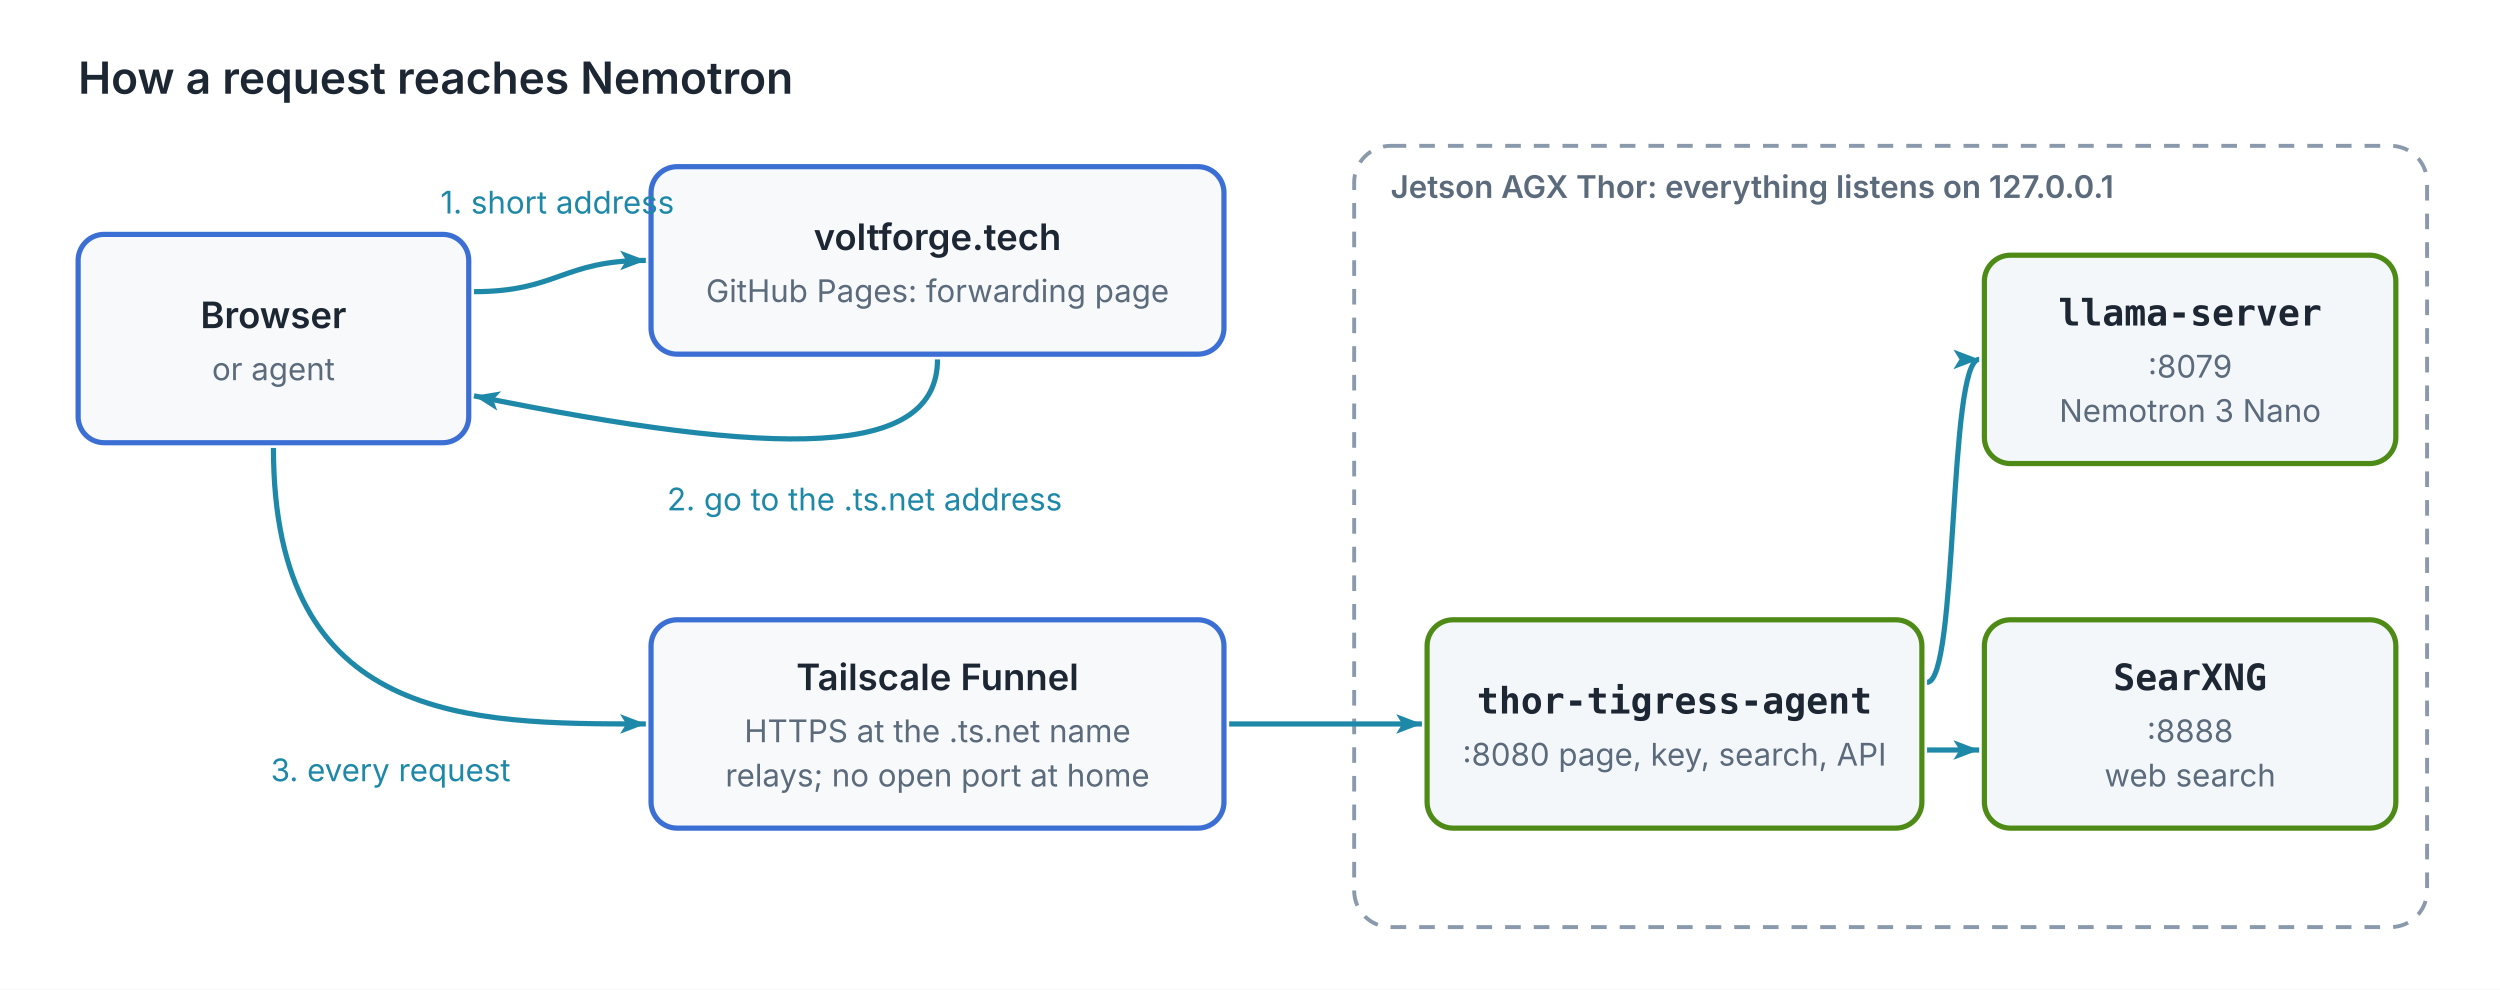
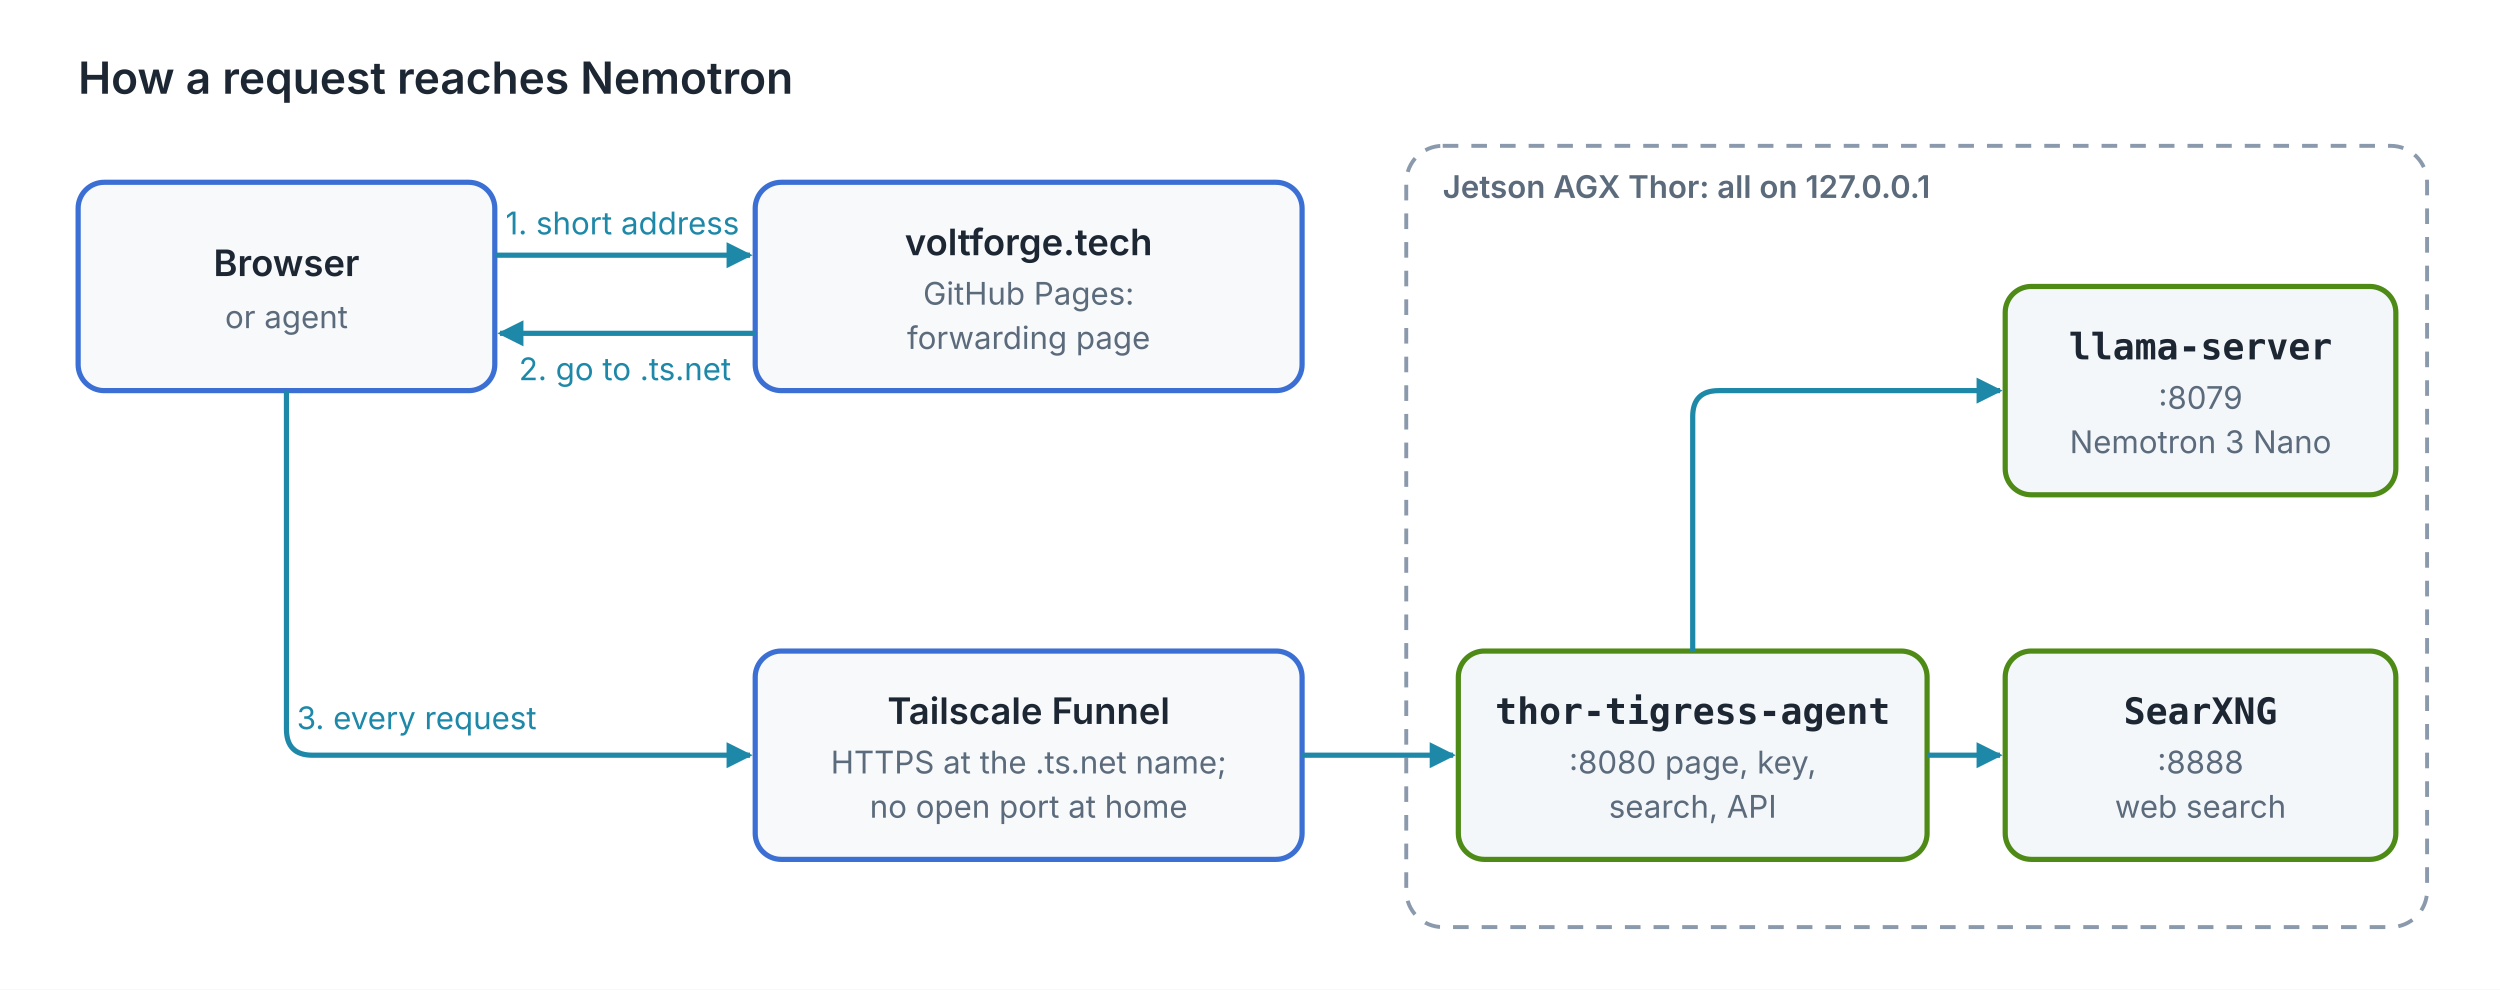
<svg xmlns="http://www.w3.org/2000/svg" viewBox="0 0 960 380" width="960" height="380" role="img" aria-label="The browser opens voltforge.tech, whose forwarding page sends it to the .ts.net address. From then on every request goes through Tailscale Funnel to thor-tigress-agent on the Thor, which calls llama-server and SearXNG on localhost.">
  <style>
    text { font-family: Inter, "Segoe UI", Helvetica, Arial, sans-serif; }
    .title { fill: #1D2733; font-size: 17px; font-weight: 600; }
    .name { fill: #1D2733; font-size: 14px; font-weight: 600; }
    .note { fill: #5B6B7C; font-size: 12px; }
    .label { fill: #1E88A8; font-size: 12px; }
    .warn { fill: #D9542B; font-size: 12px; }
+     .num { fill: #1D2733; font-size: 12px; font-weight: 600; }
    .mono { font-family: "JetBrains Mono", Menlo, monospace; }
    .box { fill: #F4F7FA; stroke-width: 2; }
    .built { stroke: #4E8A16; }
+     .planned { fill: #F4F7FA; stroke: #B7791F; stroke-width: 2; stroke-dasharray: 7 5; }
    .outside { fill: #F7F9FB; stroke: #3B6FD4; stroke-width: 2; }
    .zone { fill: none; stroke: #8A99AB; stroke-width: 1.5; stroke-dasharray: 6 5; }
    .zonelabel { fill: #5B6B7C; font-size: 12px; font-weight: 600; }
-     .flow { stroke: #1E88A8; stroke-width: 2; fill: none; }
-     .deny { stroke: #D9542B; stroke-width: 1.8; fill: none; stroke-dasharray: 4 4; }
+     .flow { stroke: #1E88A8; stroke-width: 2; fill: none; stroke-linejoin: round; }
+     .deny { stroke: #D9542B; stroke-width: 2; fill: none; stroke-dasharray: 5 4; stroke-linejoin: round; }
  </style>
  <defs>
-     <marker id="arrow" viewBox="0 0 12 10" refX="11" refY="5" markerUnits="userSpaceOnUse" markerWidth="11" markerHeight="9" orient="auto">
-       <path d="M0,0.8 L11,5 L0,9.2 L2.6,5 Z" fill="#1E88A8" />
+     <marker id="arrow" viewBox="0 0 10 10" refX="9" refY="5" markerUnits="userSpaceOnUse" markerWidth="10" markerHeight="10" orient="auto">
+       <path d="M0,0 L10,5 L0,10 Z" fill="#1E88A8" />
    </marker>
-     <marker id="arrow-deny" viewBox="0 0 12 10" refX="11" refY="5" markerUnits="userSpaceOnUse" markerWidth="11" markerHeight="9" orient="auto">
-       <path d="M0,0.8 L11,5 L0,9.2 L2.6,5 Z" fill="#D9542B" />
+     <marker id="arrow-deny" viewBox="0 0 10 10" refX="9" refY="5" markerUnits="userSpaceOnUse" markerWidth="10" markerHeight="10" orient="auto">
+       <path d="M0,0 L10,5 L0,10 Z" fill="#D9542B" />
    </marker>
  </defs>
  <rect width="960" height="380" fill="#FFFFFF" />
  <text x="30" y="36" class="title">How a request reaches Nemotron</text>
-   <rect x="30" y="90" width="150" height="80" rx="10" class="outside" />
-   <text x="105.0" y="126" class="name" text-anchor="middle">Browser</text>
-   <text x="105.0" y="146" class="note" text-anchor="middle">or agent</text>
-   <rect x="250" y="64" width="220" height="72" rx="10" class="outside" />
-   <text x="360.0" y="96" class="name" text-anchor="middle">voltforge.tech</text>
-   <text x="360.0" y="116" class="note" text-anchor="middle">GitHub Pages: forwarding page</text>
-   <path class="flow" d="M182,112 C214,112 216,100 248,100" marker-end="url(#arrow)" />
-   <text x="214" y="82" class="label" text-anchor="middle">1. short address</text>
-   <path class="flow" d="M360,138 C360,176 300,176 182,152" marker-end="url(#arrow)" />
-   <text x="332" y="196" class="label" text-anchor="middle">2. go to the .ts.net address</text>
-   <rect x="250" y="238" width="220" height="80" rx="10" class="outside" />
-   <text x="360.0" y="265" class="name" text-anchor="middle">Tailscale Funnel</text>
-   <text x="360.0" y="285" class="note" text-anchor="middle">HTTPS at the .ts.net name</text>
-   <text x="360.0" y="302" class="note" text-anchor="middle">relays; no open port at home</text>
-   <path class="flow" d="M105,172 C105,278 180,278 248,278" marker-end="url(#arrow)" />
-   <text x="150" y="300" class="label" text-anchor="middle">3. every request</text>
-   <rect x="520" y="56" width="412" height="300" rx="14" class="zone" />
-   <text x="534" y="76" class="zonelabel">Jetson AGX Thor: everything listens on 127.0.0.1</text>
-   <rect x="548" y="238" width="190" height="80" rx="10" class="box built" />
-   <text x="643.0" y="274" class="name mono" text-anchor="middle">thor-tigress-agent</text>
-   <text x="643.0" y="294" class="note" text-anchor="middle">:8080 page, key, search, API</text>
-   <path class="flow" d="M472,278 L546,278" marker-end="url(#arrow)" />
-   <rect x="762" y="98" width="158" height="80" rx="10" class="box built" />
-   <text x="841.0" y="125" class="name mono" text-anchor="middle">llama-server</text>
-   <text x="841.0" y="145" class="note" text-anchor="middle">:8079</text>
-   <text x="841.0" y="162" class="note" text-anchor="middle">Nemotron 3 Nano</text>
-   <rect x="762" y="238" width="158" height="80" rx="10" class="box built" />
-   <text x="841.0" y="265" class="name mono" text-anchor="middle">SearXNG</text>
-   <text x="841.0" y="285" class="note" text-anchor="middle">:8888</text>
-   <text x="841.0" y="302" class="note" text-anchor="middle">web search</text>
-   <path class="flow" d="M740,262 C752,262 748,138 760,138" marker-end="url(#arrow)" />
-   <path class="flow" d="M740,288 L760,288" marker-end="url(#arrow)" />
+   <rect x="30" y="70" width="160" height="80" rx="10" class="outside" />
+   <text x="110" y="106" class="name" text-anchor="middle">Browser</text>
+   <text x="110" y="126" class="note" text-anchor="middle">or agent</text>
+   <rect x="290" y="70" width="210" height="80" rx="10" class="outside" />
+   <text x="395" y="98" class="name" text-anchor="middle">voltforge.tech</text>
+   <text x="395" y="117" class="note" text-anchor="middle">GitHub Pages:</text>
+   <text x="395" y="134" class="note" text-anchor="middle">forwarding page</text>
+   <path class="flow" d="M190,98 L288,98" marker-end="url(#arrow)" />
+   <text x="239" y="90" class="label" text-anchor="middle">1. short address</text>
+   <path class="flow" d="M290,128 L192,128" marker-end="url(#arrow)" />
+   <text x="240" y="146" class="label" text-anchor="middle">2. go to .ts.net</text>
+   <rect x="290" y="250" width="210" height="80" rx="10" class="outside" />
+   <text x="395" y="278" class="name" text-anchor="middle">Tailscale Funnel</text>
+   <text x="395" y="297" class="note" text-anchor="middle">HTTPS at the .ts.net name;</text>
+   <text x="395" y="314" class="note" text-anchor="middle">no open port at home</text>
+   <path class="flow" d="M110,150 L110.0,280.0 Q110,290 120.0,290.0 L288,290" marker-end="url(#arrow)" />
+   <text x="160" y="280" class="label" text-anchor="middle">3. every request</text>
+   <rect x="540" y="56" width="392" height="300" rx="14" class="zone" />
+   <text x="554" y="76" class="zonelabel">Jetson AGX Thor: all on 127.0.0.1</text>
+   <rect x="560" y="250" width="180" height="80" rx="10" class="box built" />
+   <text x="650" y="278" class="name mono" text-anchor="middle">thor-tigress-agent</text>
+   <text x="650" y="297" class="note" text-anchor="middle">:8080 page, key,</text>
+   <text x="650" y="314" class="note" text-anchor="middle">search, API</text>
+   <path class="flow" d="M500,290 L558,290" marker-end="url(#arrow)" />
+   <rect x="770" y="110" width="150" height="80" rx="10" class="box built" />
+   <text x="845" y="138" class="name mono" text-anchor="middle">llama-server</text>
+   <text x="845" y="157" class="note" text-anchor="middle">:8079</text>
+   <text x="845" y="174" class="note" text-anchor="middle">Nemotron 3 Nano</text>
+   <rect x="770" y="250" width="150" height="80" rx="10" class="box built" />
+   <text x="845" y="278" class="name mono" text-anchor="middle">SearXNG</text>
+   <text x="845" y="297" class="note" text-anchor="middle">:8888</text>
+   <text x="845" y="314" class="note" text-anchor="middle">web search</text>
+   <path class="flow" d="M650,250 L650.0,160.0 Q650,150 660.0,150.0 L768,150" marker-end="url(#arrow)" />
+   <path class="flow" d="M740,290 L768,290" marker-end="url(#arrow)" />
</svg>
